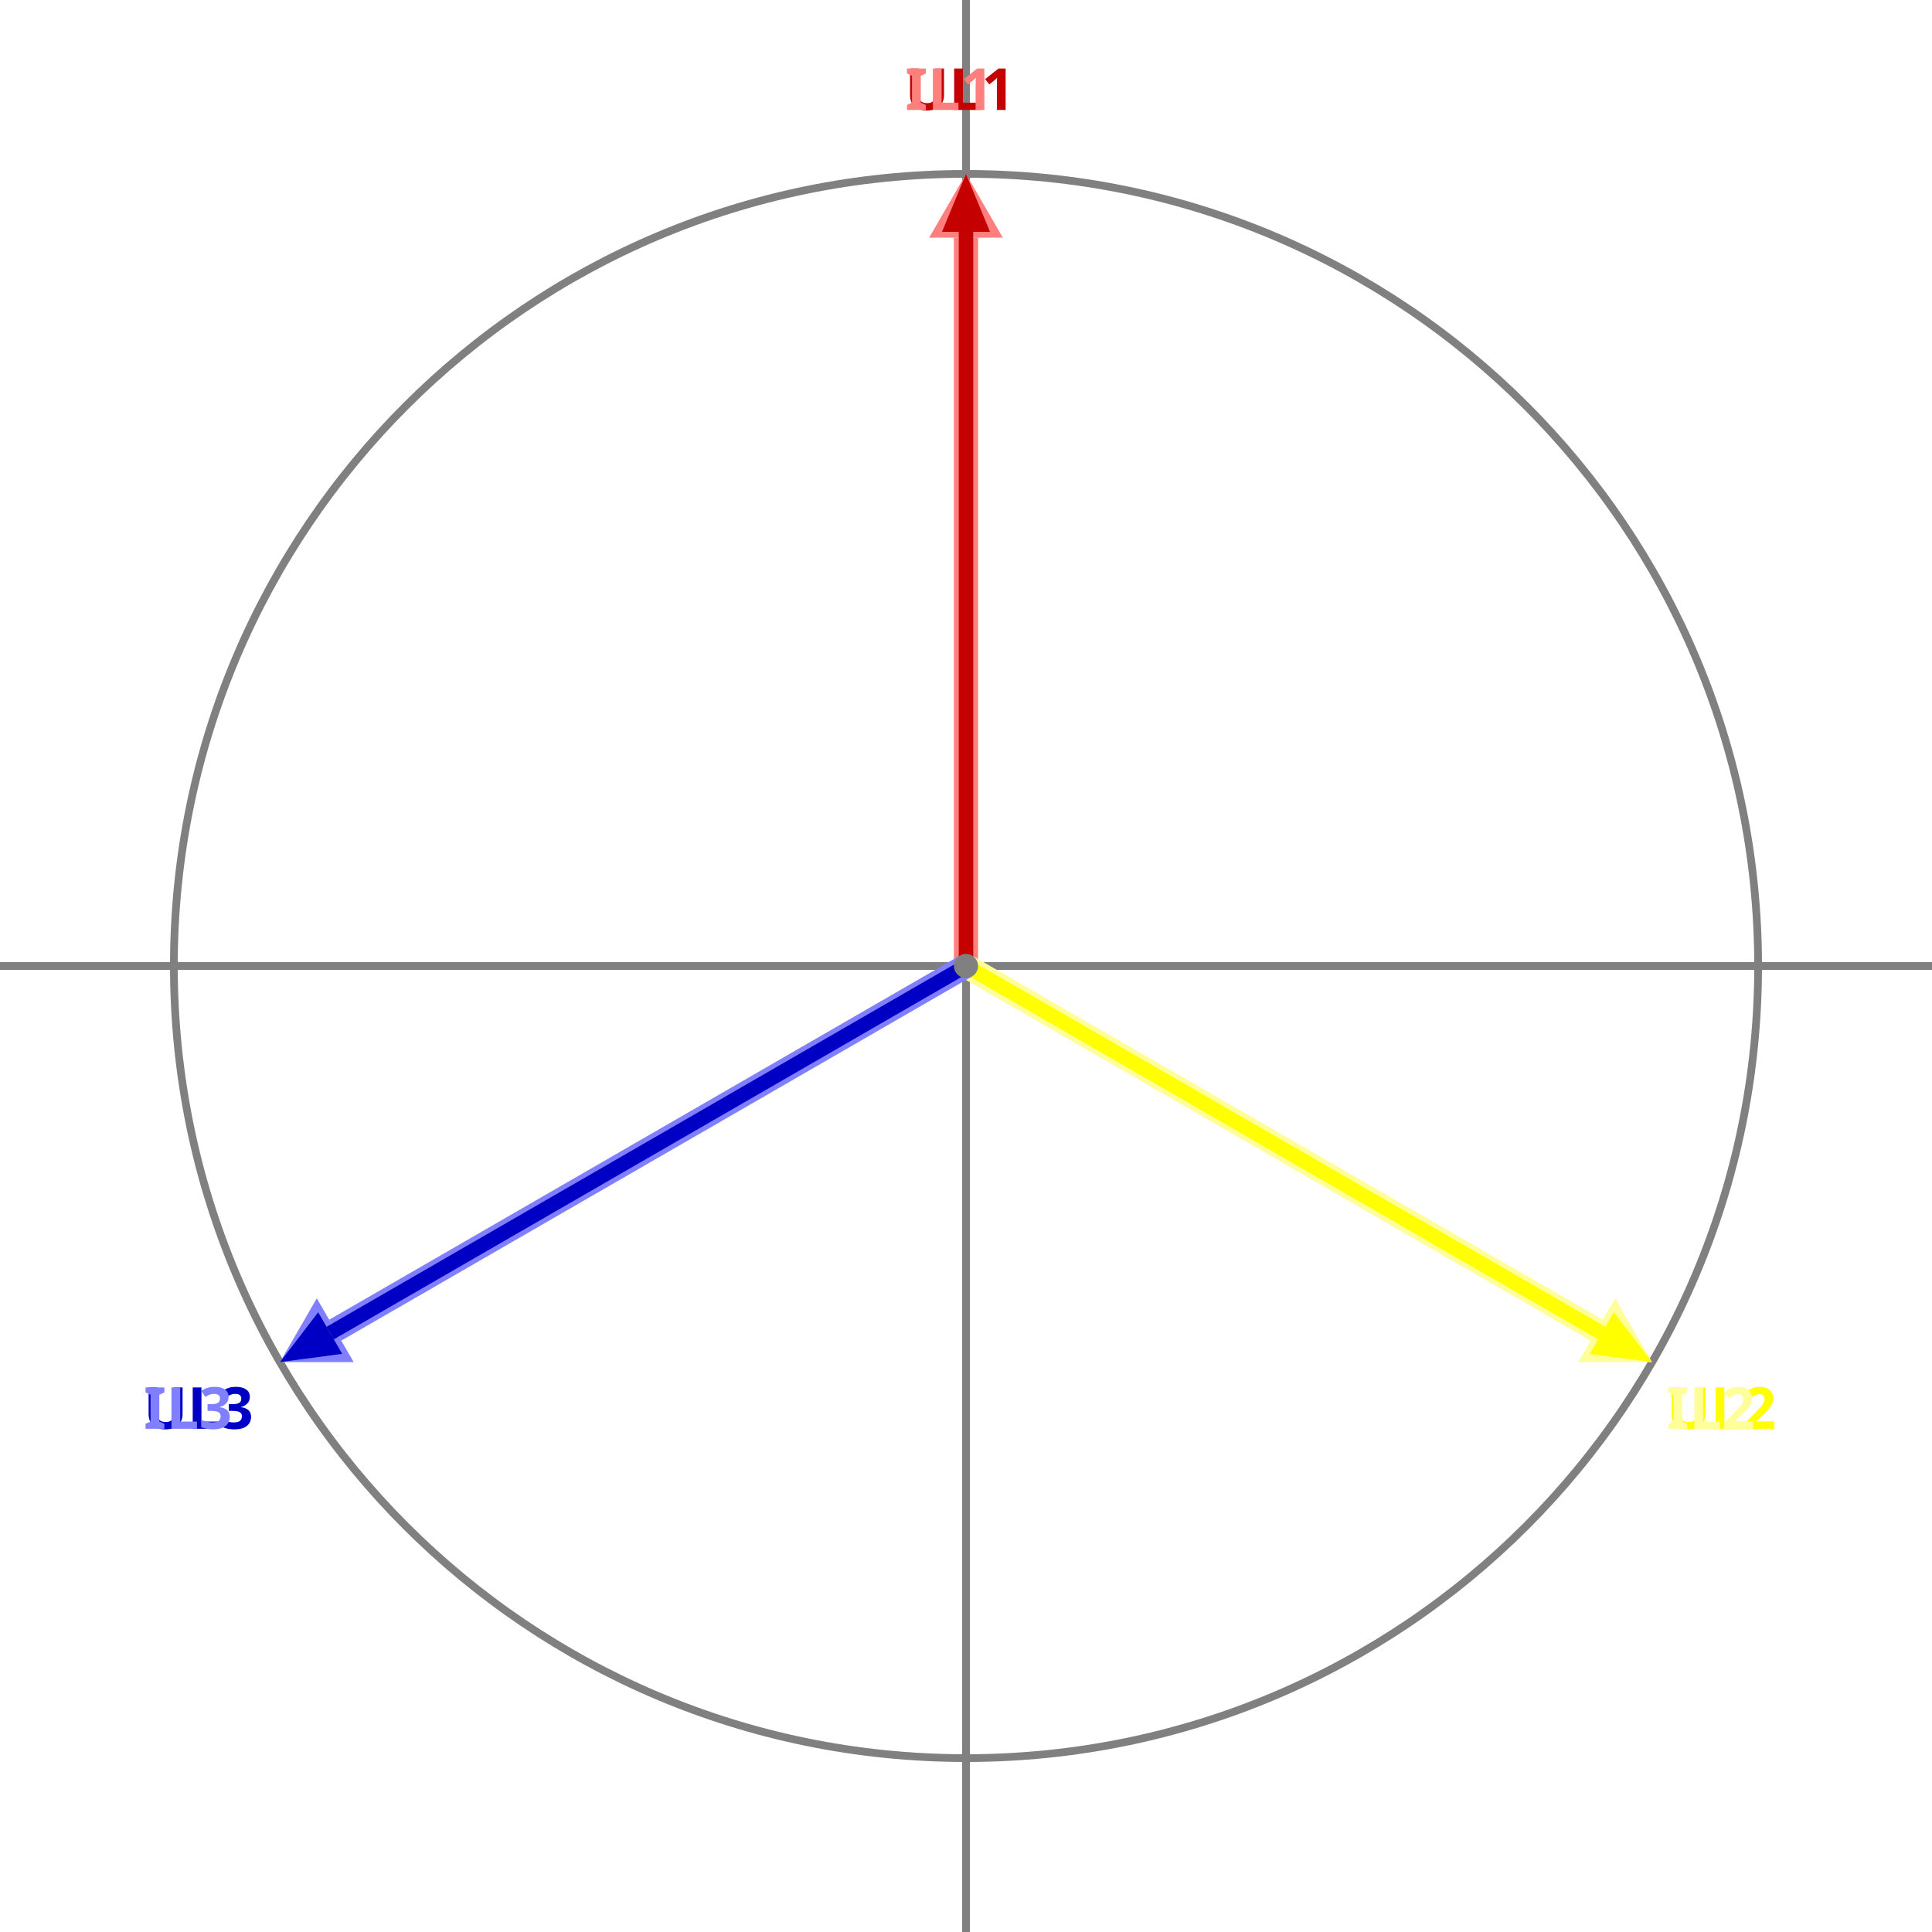
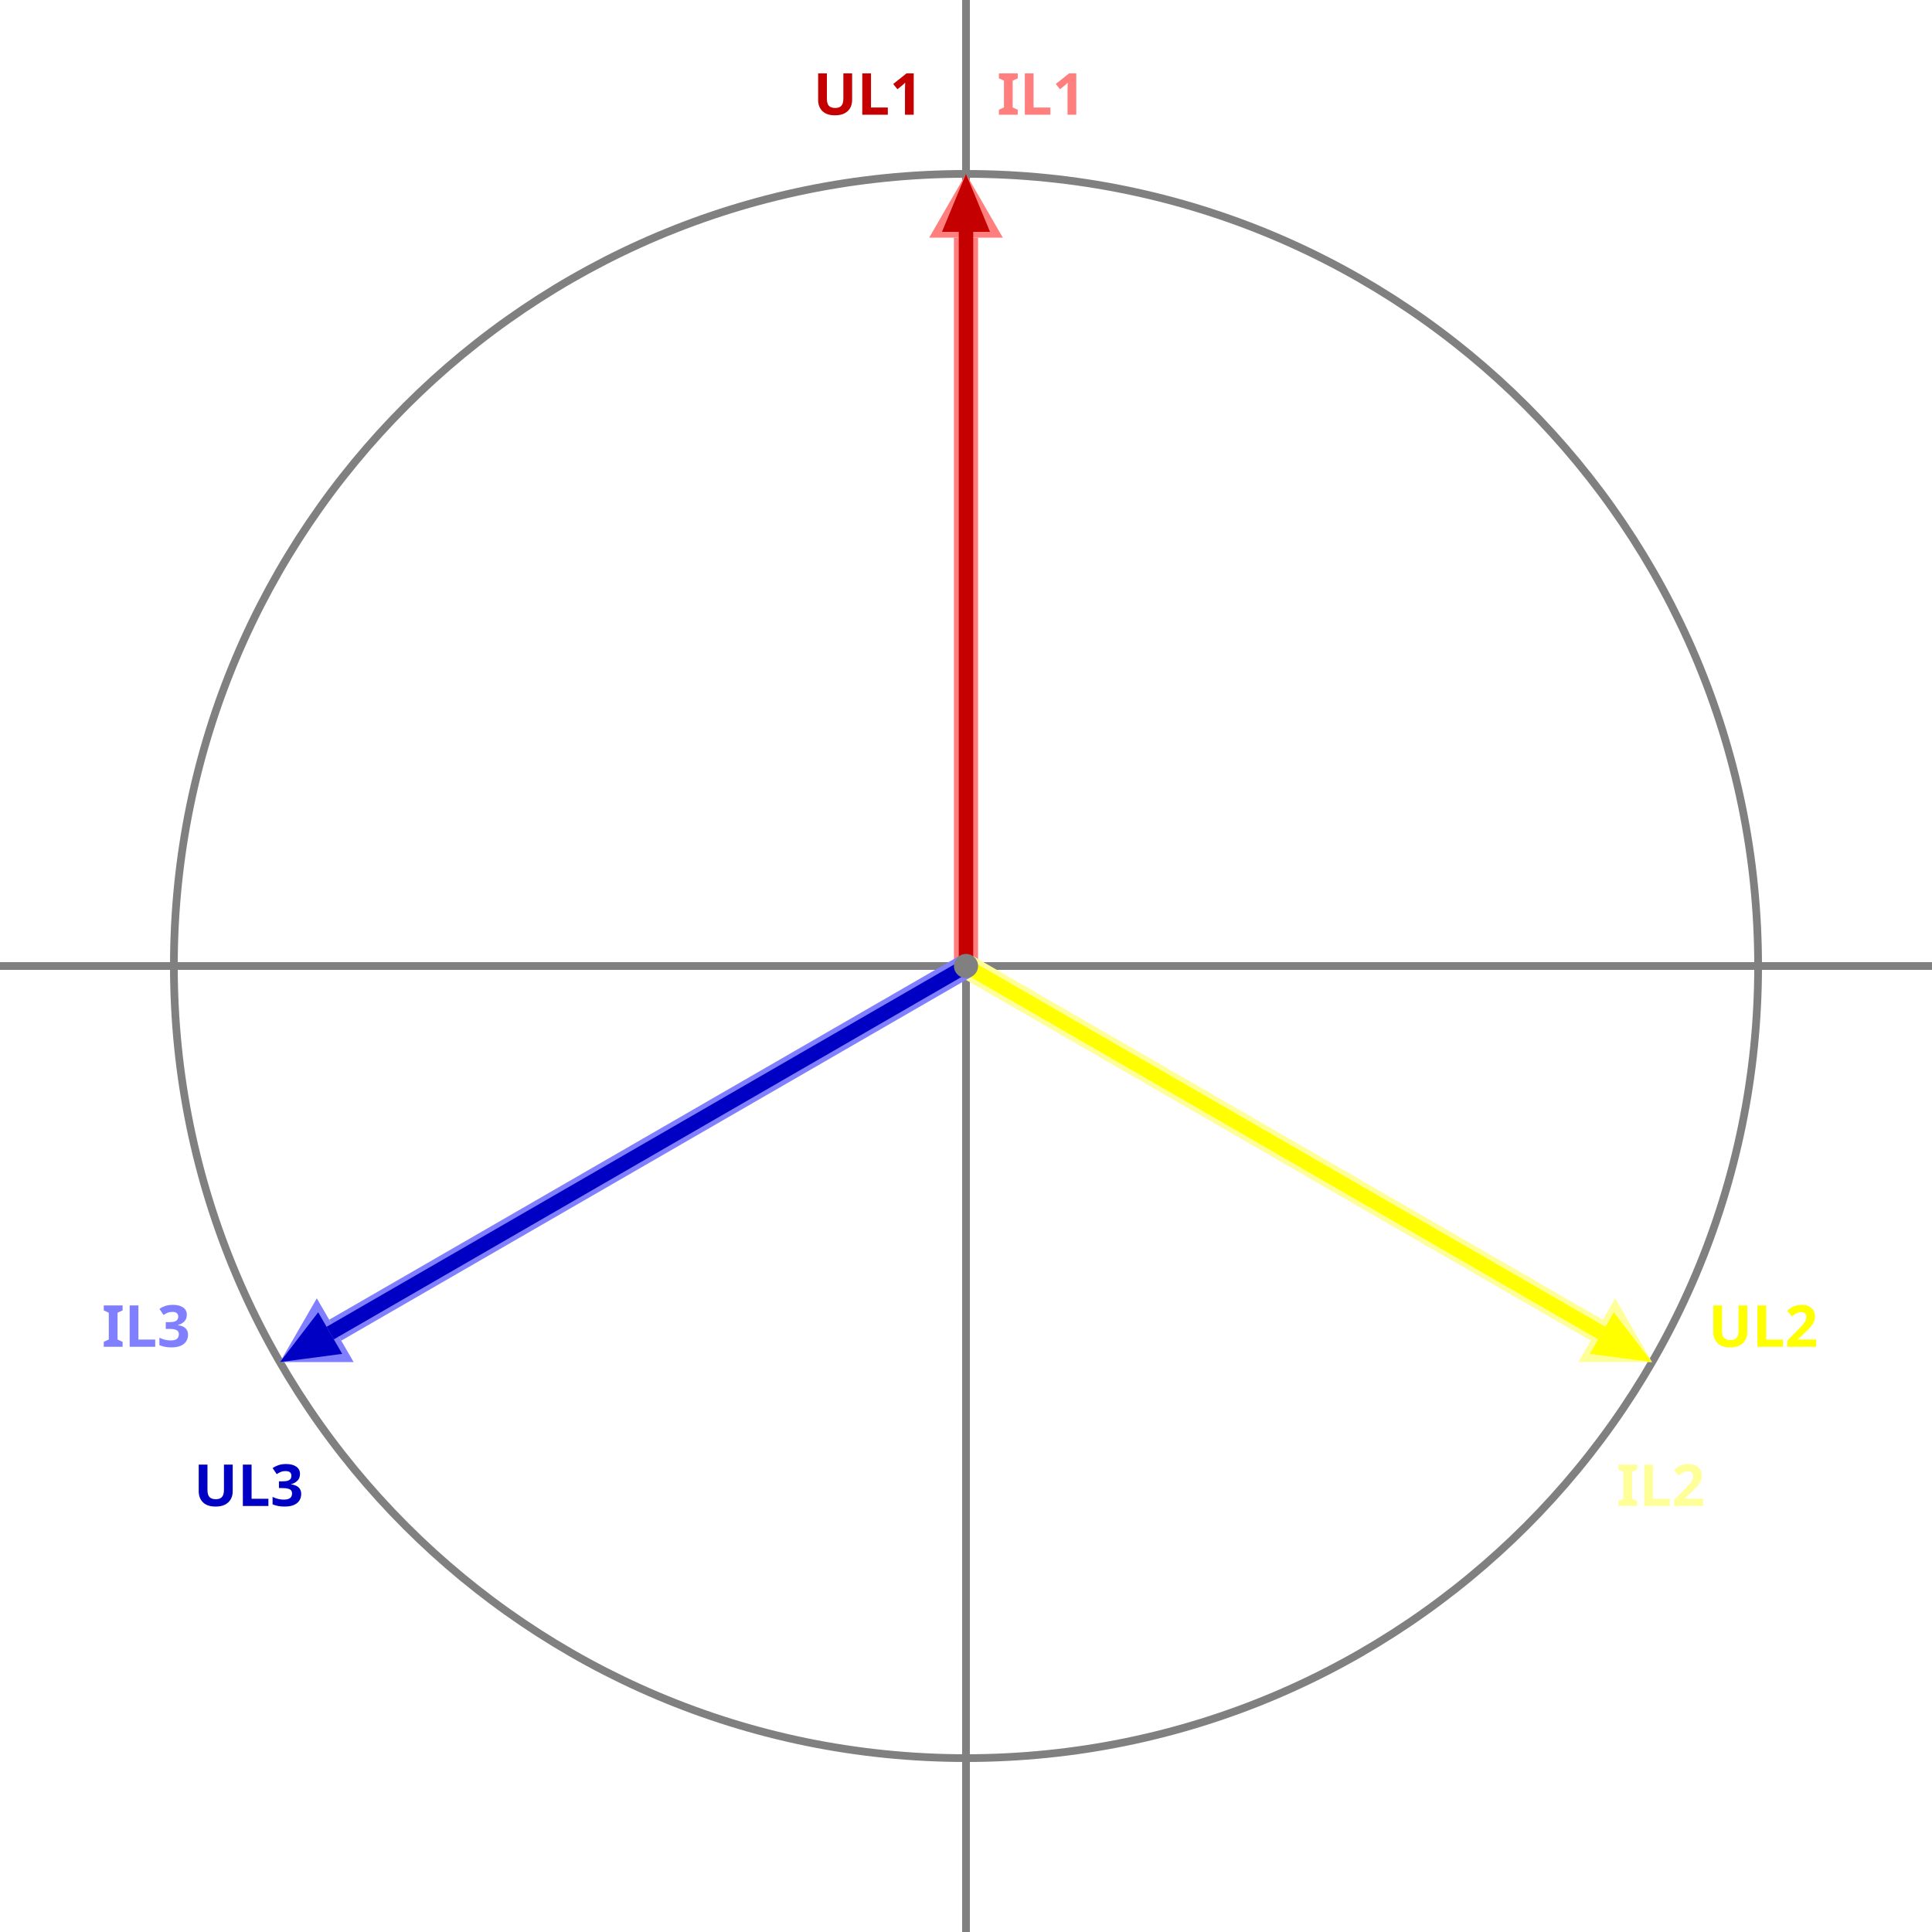
<svg xmlns="http://www.w3.org/2000/svg" width="705.556mm" height="705.556mm" viewBox="0 0 2000 2000" version="1.2" baseProfile="tiny">
  <defs>
</defs>
  <g fill="none" stroke="black" stroke-width="1" fill-rule="evenodd" stroke-linecap="square" stroke-linejoin="bevel">
    <g fill="none" stroke="#808080" stroke-opacity="1" stroke-width="8" stroke-linecap="square" stroke-linejoin="bevel" transform="matrix(1,0,0,1,0,0)" font-family="Sans" font-size="60" font-weight="570" font-style="normal">
      <polyline fill="none" vector-effect="none" points="0,1000 2000,1000 " />
      <polyline fill="none" vector-effect="none" points="1000,0 1000,2000 " />
      <path vector-effect="none" fill-rule="evenodd" d="M1820,1000 C1820,547.127 1452.87,180 1000,180 C547.127,180 180,547.127 180,1000 C180,1452.87 547.127,1820 1000,1820 C1452.87,1820 1820,1452.87 1820,1000 " />
    </g>
    <g fill="none" stroke="#ff7f7f" stroke-opacity="1" stroke-width="25" stroke-linecap="square" stroke-linejoin="bevel" transform="matrix(1,0,0,1,0,0)" font-family="Sans" font-size="60" font-weight="570" font-style="normal">
      <polyline fill="none" vector-effect="none" points="1000,987.5 1000,258.5 " />
    </g>
    <g fill="none" stroke="none" transform="matrix(1,0,0,1,0,0)" font-family="Sans" font-size="60" font-weight="570" font-style="normal">
      <path vector-effect="none" fill-rule="evenodd" d="M1000,180 L1038.11,246 L961.895,246 L1000,180" />
    </g>
    <g fill="#ff7f7f" fill-opacity="1" stroke="none" transform="matrix(1,0,0,1,0,0)" font-family="Sans" font-size="60" font-weight="570" font-style="normal">
      <path vector-effect="none" fill-rule="evenodd" d="M1000,180 L1038.11,246 L961.895,246" />
    </g>
    <g fill="none" stroke="#ffff99" stroke-opacity="1" stroke-width="25" stroke-linecap="square" stroke-linejoin="bevel" transform="matrix(1,0,0,1,0,0)" font-family="Sans" font-size="60" font-weight="570" font-style="normal">
      <polyline fill="none" vector-effect="none" points="1010.83,1006.25 1642.16,1370.75 " />
    </g>
    <g fill="none" stroke="none" transform="matrix(1,0,0,1,0,0)" font-family="Sans" font-size="60" font-weight="570" font-style="normal">
      <path vector-effect="none" fill-rule="evenodd" d="M1710.14,1410 L1633.93,1410 L1672.04,1344 L1710.14,1410" />
    </g>
    <g fill="#ffff99" fill-opacity="1" stroke="none" transform="matrix(1,0,0,1,0,0)" font-family="Sans" font-size="60" font-weight="570" font-style="normal">
      <path vector-effect="none" fill-rule="evenodd" d="M1710.14,1410 L1633.93,1410 L1672.04,1344" />
    </g>
    <g fill="none" stroke="#7f7fff" stroke-opacity="1" stroke-width="25" stroke-linecap="square" stroke-linejoin="bevel" transform="matrix(1,0,0,1,0,0)" font-family="Sans" font-size="60" font-weight="570" font-style="normal">
      <polyline fill="none" vector-effect="none" points="989.175,1006.25 357.842,1370.75 " />
    </g>
    <g fill="none" stroke="none" transform="matrix(1,0,0,1,0,0)" font-family="Sans" font-size="60" font-weight="570" font-style="normal">
      <path vector-effect="none" fill-rule="evenodd" d="M289.859,1410 L327.964,1344 L366.069,1410 L289.859,1410" />
    </g>
    <g fill="#7f7fff" fill-opacity="1" stroke="none" transform="matrix(1,0,0,1,0,0)" font-family="Sans" font-size="60" font-weight="570" font-style="normal">
      <path vector-effect="none" fill-rule="evenodd" d="M289.859,1410 L327.964,1344 L366.069,1410" />
    </g>
    <g fill="none" stroke="#c40000" stroke-opacity="1" stroke-width="15" stroke-linecap="square" stroke-linejoin="bevel" transform="matrix(1,0,0,1,0,0)" font-family="Sans" font-size="60" font-weight="570" font-style="normal">
      <polyline fill="none" vector-effect="none" points="1000,992.5 1000,247.5 " />
    </g>
    <g fill="none" stroke="none" transform="matrix(1,0,0,1,0,0)" font-family="Sans" font-size="60" font-weight="570" font-style="normal">
      <path vector-effect="none" fill-rule="evenodd" d="M1000,180 L1024.85,240 L975.147,240 L1000,180" />
    </g>
    <g fill="#c40000" fill-opacity="1" stroke="none" transform="matrix(1,0,0,1,0,0)" font-family="Sans" font-size="60" font-weight="570" font-style="normal">
      <path vector-effect="none" fill-rule="evenodd" d="M1000,180 L1024.85,240 L975.147,240" />
    </g>
    <g fill="none" stroke="#ffff00" stroke-opacity="1" stroke-width="15" stroke-linecap="square" stroke-linejoin="bevel" transform="matrix(1,0,0,1,0,0)" font-family="Sans" font-size="60" font-weight="570" font-style="normal">
      <polyline fill="none" vector-effect="none" points="1006.5,1003.75 1651.68,1376.25 " />
    </g>
    <g fill="none" stroke="none" transform="matrix(1,0,0,1,0,0)" font-family="Sans" font-size="60" font-weight="570" font-style="normal">
      <path vector-effect="none" fill-rule="evenodd" d="M1710.14,1410 L1645.75,1401.52 L1670.61,1358.48 L1710.14,1410" />
    </g>
    <g fill="#ffff00" fill-opacity="1" stroke="none" transform="matrix(1,0,0,1,0,0)" font-family="Sans" font-size="60" font-weight="570" font-style="normal">
      <path vector-effect="none" fill-rule="evenodd" d="M1710.14,1410 L1645.75,1401.52 L1670.61,1358.48" />
    </g>
    <g fill="none" stroke="#0000c4" stroke-opacity="1" stroke-width="15" stroke-linecap="square" stroke-linejoin="bevel" transform="matrix(1,0,0,1,0,0)" font-family="Sans" font-size="60" font-weight="570" font-style="normal">
      <polyline fill="none" vector-effect="none" points="993.505,1003.75 348.316,1376.25 " />
    </g>
    <g fill="none" stroke="none" transform="matrix(1,0,0,1,0,0)" font-family="Sans" font-size="60" font-weight="570" font-style="normal">
      <path vector-effect="none" fill-rule="evenodd" d="M289.859,1410 L329.394,1358.48 L354.247,1401.52 L289.859,1410" />
    </g>
    <g fill="#0000c4" fill-opacity="1" stroke="none" transform="matrix(1,0,0,1,0,0)" font-family="Sans" font-size="60" font-weight="570" font-style="normal">
      <path vector-effect="none" fill-rule="evenodd" d="M289.859,1410 L329.394,1358.48 L354.247,1401.52" />
    </g>
    <g fill="none" stroke="#c40000" stroke-opacity="1" stroke-width="1" stroke-linecap="square" stroke-linejoin="bevel" transform="matrix(1,0,0,1,0,0)" font-family="Sans" font-size="60" font-weight="570" font-style="normal">
-       <text fill="#c40000" fill-opacity="1" stroke="none" xml:space="preserve" x="936.984" y="113.8" font-family="Sans" font-size="60" font-weight="570" font-style="normal">UL1</text>
+       <text fill="#c40000" fill-opacity="1" stroke="none" xml:space="preserve" x="841.844" y="118.786" font-family="Sans" font-size="60" font-weight="570" font-style="normal">UL1</text>
    </g>
    <g fill="none" stroke="#ffff00" stroke-opacity="1" stroke-width="1" stroke-linecap="square" stroke-linejoin="bevel" transform="matrix(1,0,0,1,0,0)" font-family="Sans" font-size="60" font-weight="570" font-style="normal">
-       <text fill="#ffff00" fill-opacity="1" stroke="none" xml:space="preserve" x="1725.25" y="1479.1" font-family="Sans" font-size="60" font-weight="570" font-style="normal">UL2</text>
+       <text fill="#ffff00" fill-opacity="1" stroke="none" xml:space="preserve" x="1768.5" y="1394.21" font-family="Sans" font-size="60" font-weight="570" font-style="normal">UL2</text>
    </g>
    <g fill="none" stroke="#0000c4" stroke-opacity="1" stroke-width="1" stroke-linecap="square" stroke-linejoin="bevel" transform="matrix(1,0,0,1,0,0)" font-family="Sans" font-size="60" font-weight="570" font-style="normal">
-       <text fill="#0000c4" fill-opacity="1" stroke="none" xml:space="preserve" x="148.734" y="1479.1" font-family="Sans" font-size="60" font-weight="570" font-style="normal">UL3</text>
+       <text fill="#0000c4" fill-opacity="1" stroke="none" xml:space="preserve" x="200.625" y="1559" font-family="Sans" font-size="60" font-weight="570" font-style="normal">UL3</text>
    </g>
    <g fill="none" stroke="#ff7f7f" stroke-opacity="1" stroke-width="1" stroke-linecap="square" stroke-linejoin="bevel" transform="matrix(1,0,0,1,0,0)" font-family="Sans" font-size="60" font-weight="570" font-style="normal">
-       <text fill="#ff7f7f" fill-opacity="1" stroke="none" xml:space="preserve" x="936.984" y="113.8" font-family="Sans" font-size="60" font-weight="570" font-style="normal">IL1</text>
+       <text fill="#ff7f7f" fill-opacity="1" stroke="none" xml:space="preserve" x="1032.14" y="118.786" font-family="Sans" font-size="60" font-weight="570" font-style="normal">IL1</text>
    </g>
    <g fill="none" stroke="#ffff99" stroke-opacity="1" stroke-width="1" stroke-linecap="square" stroke-linejoin="bevel" transform="matrix(1,0,0,1,0,0)" font-family="Sans" font-size="60" font-weight="570" font-style="normal">
-       <text fill="#ffff99" fill-opacity="1" stroke="none" xml:space="preserve" x="1725.25" y="1479.1" font-family="Sans" font-size="60" font-weight="570" font-style="normal">IL2</text>
+       <text fill="#ffff99" fill-opacity="1" stroke="none" xml:space="preserve" x="1673.36" y="1559" font-family="Sans" font-size="60" font-weight="570" font-style="normal">IL2</text>
    </g>
    <g fill="none" stroke="#7f7fff" stroke-opacity="1" stroke-width="1" stroke-linecap="square" stroke-linejoin="bevel" transform="matrix(1,0,0,1,0,0)" font-family="Sans" font-size="60" font-weight="570" font-style="normal">
-       <text fill="#7f7fff" fill-opacity="1" stroke="none" xml:space="preserve" x="148.734" y="1479.1" font-family="Sans" font-size="60" font-weight="570" font-style="normal">IL3</text>
+       <text fill="#7f7fff" fill-opacity="1" stroke="none" xml:space="preserve" x="105.484" y="1394.21" font-family="Sans" font-size="60" font-weight="570" font-style="normal">IL3</text>
    </g>
    <g fill="#808080" fill-opacity="1" stroke="none" transform="matrix(1,0,0,1,0,0)" font-family="Sans" font-size="60" font-weight="570" font-style="normal">
      <circle cx="1000" cy="1000" r="12.5" />
    </g>
  </g>
</svg>
